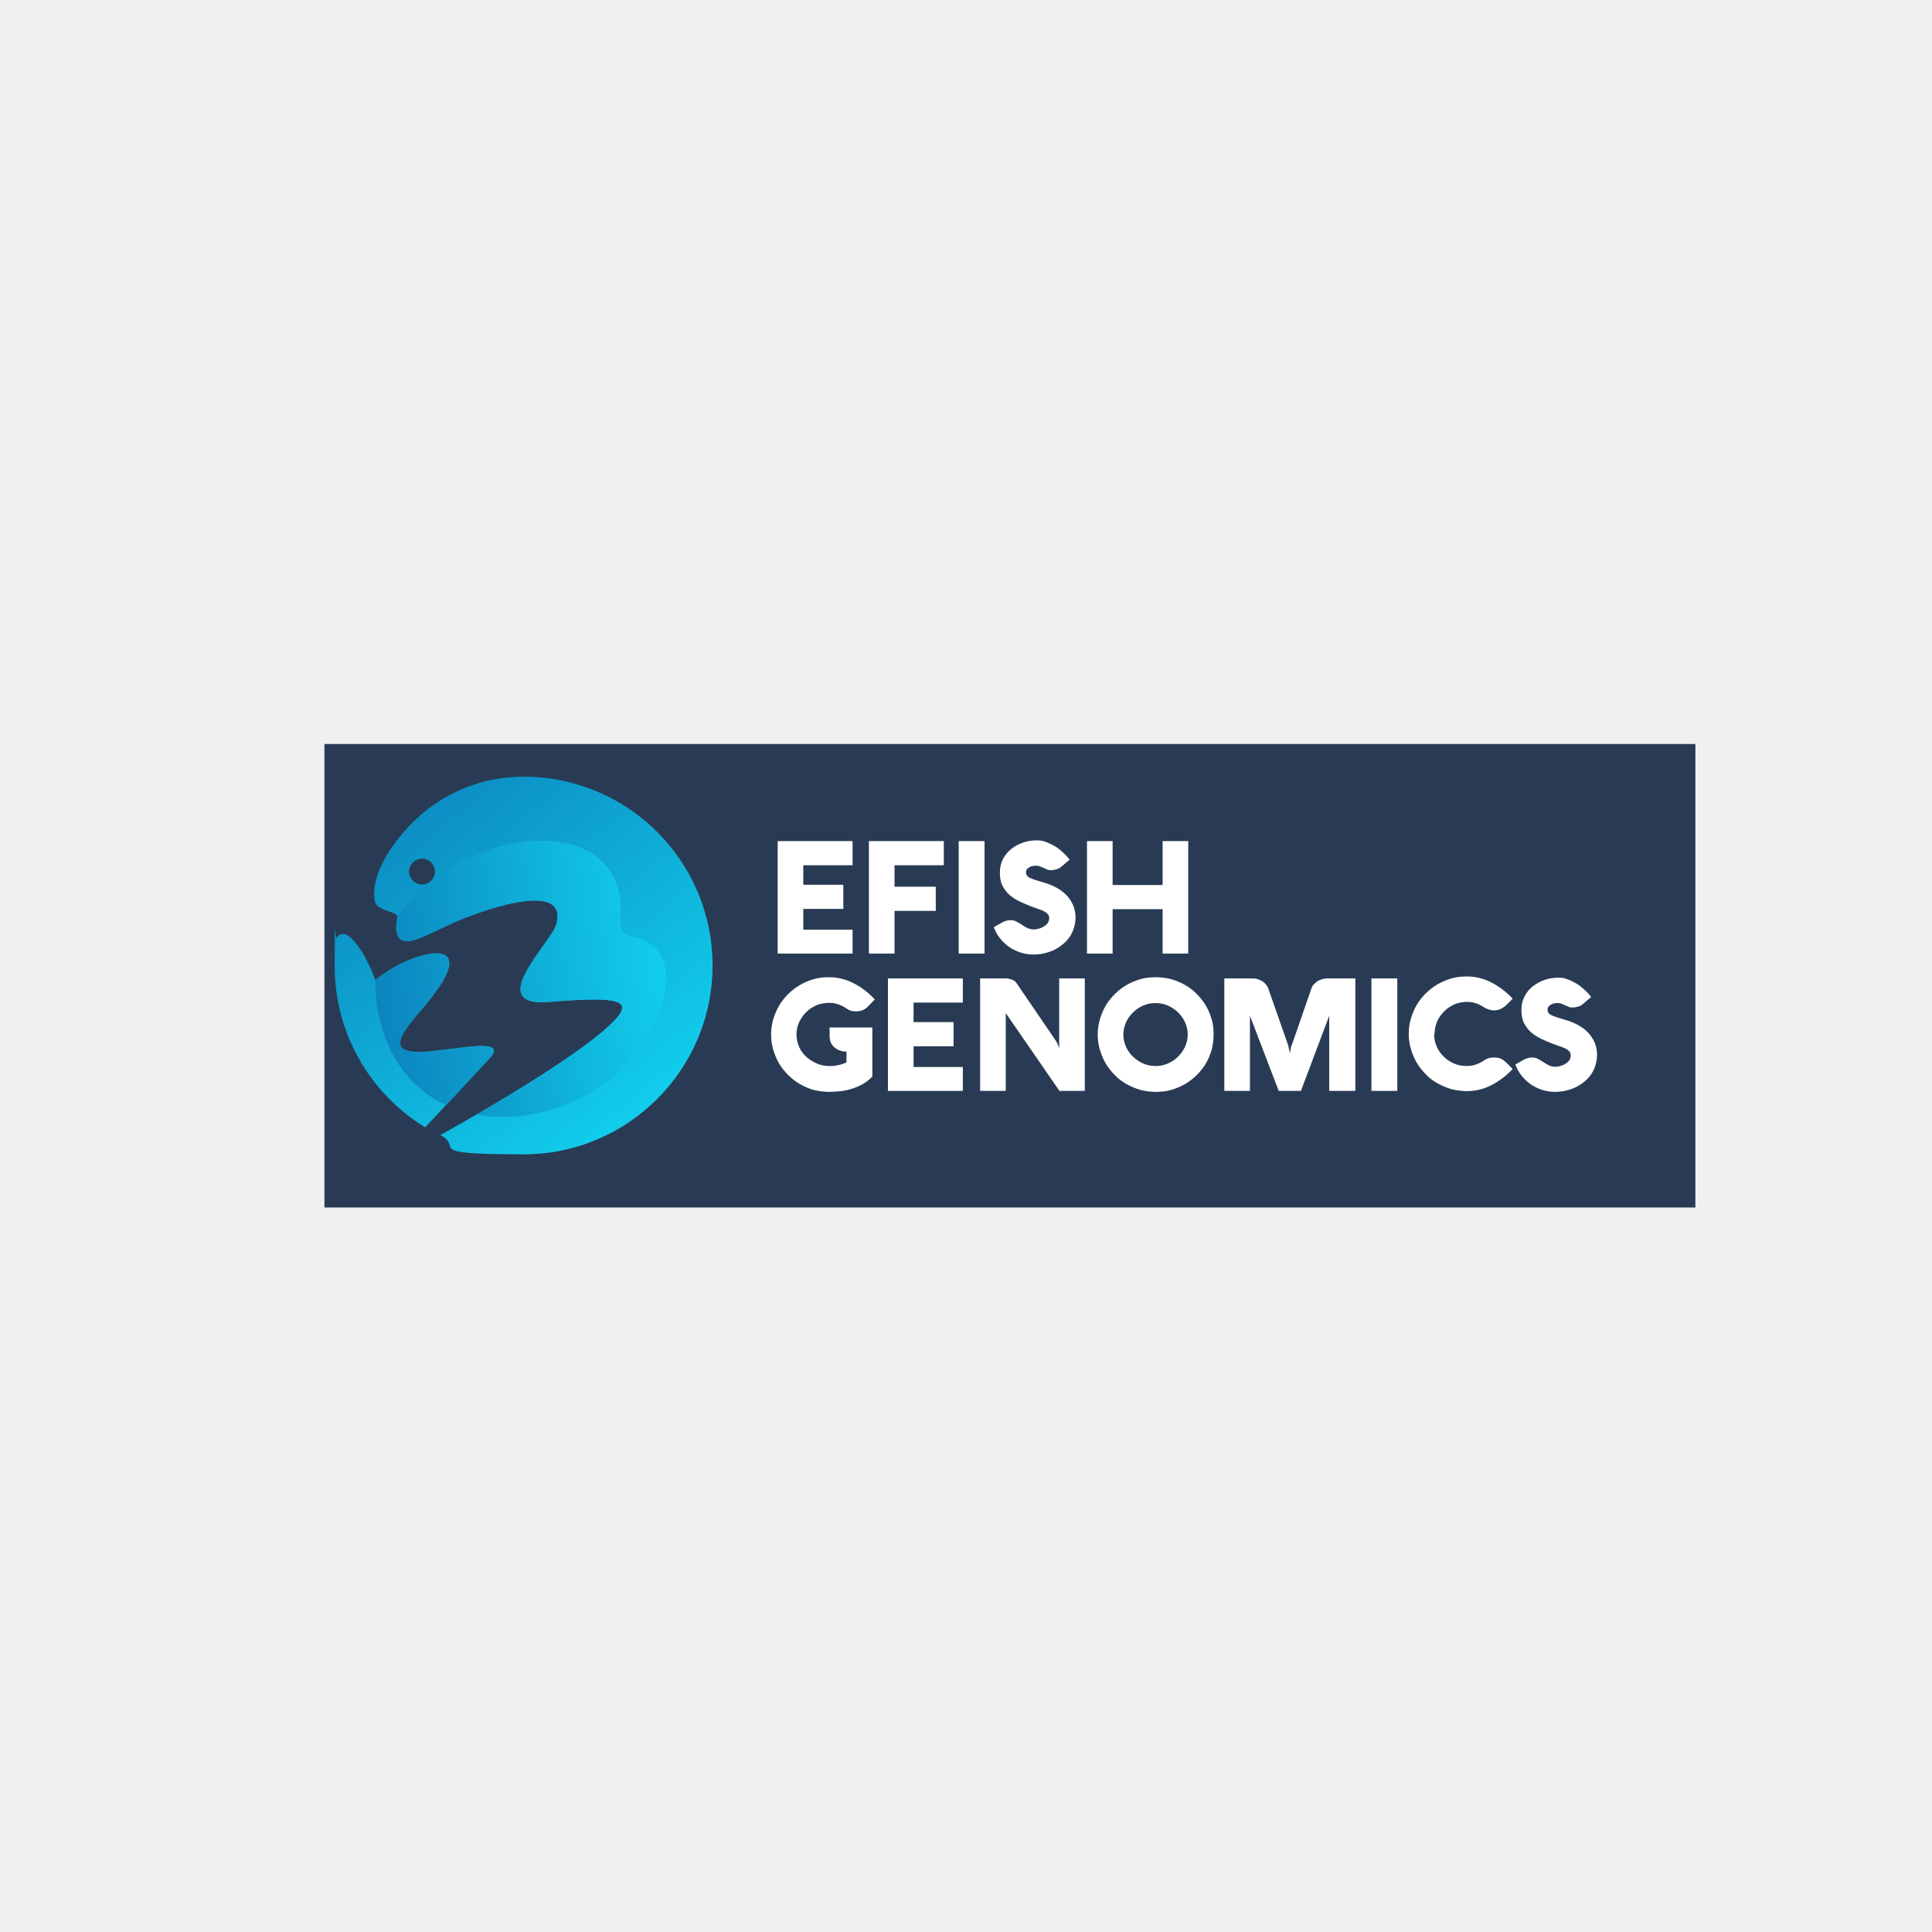
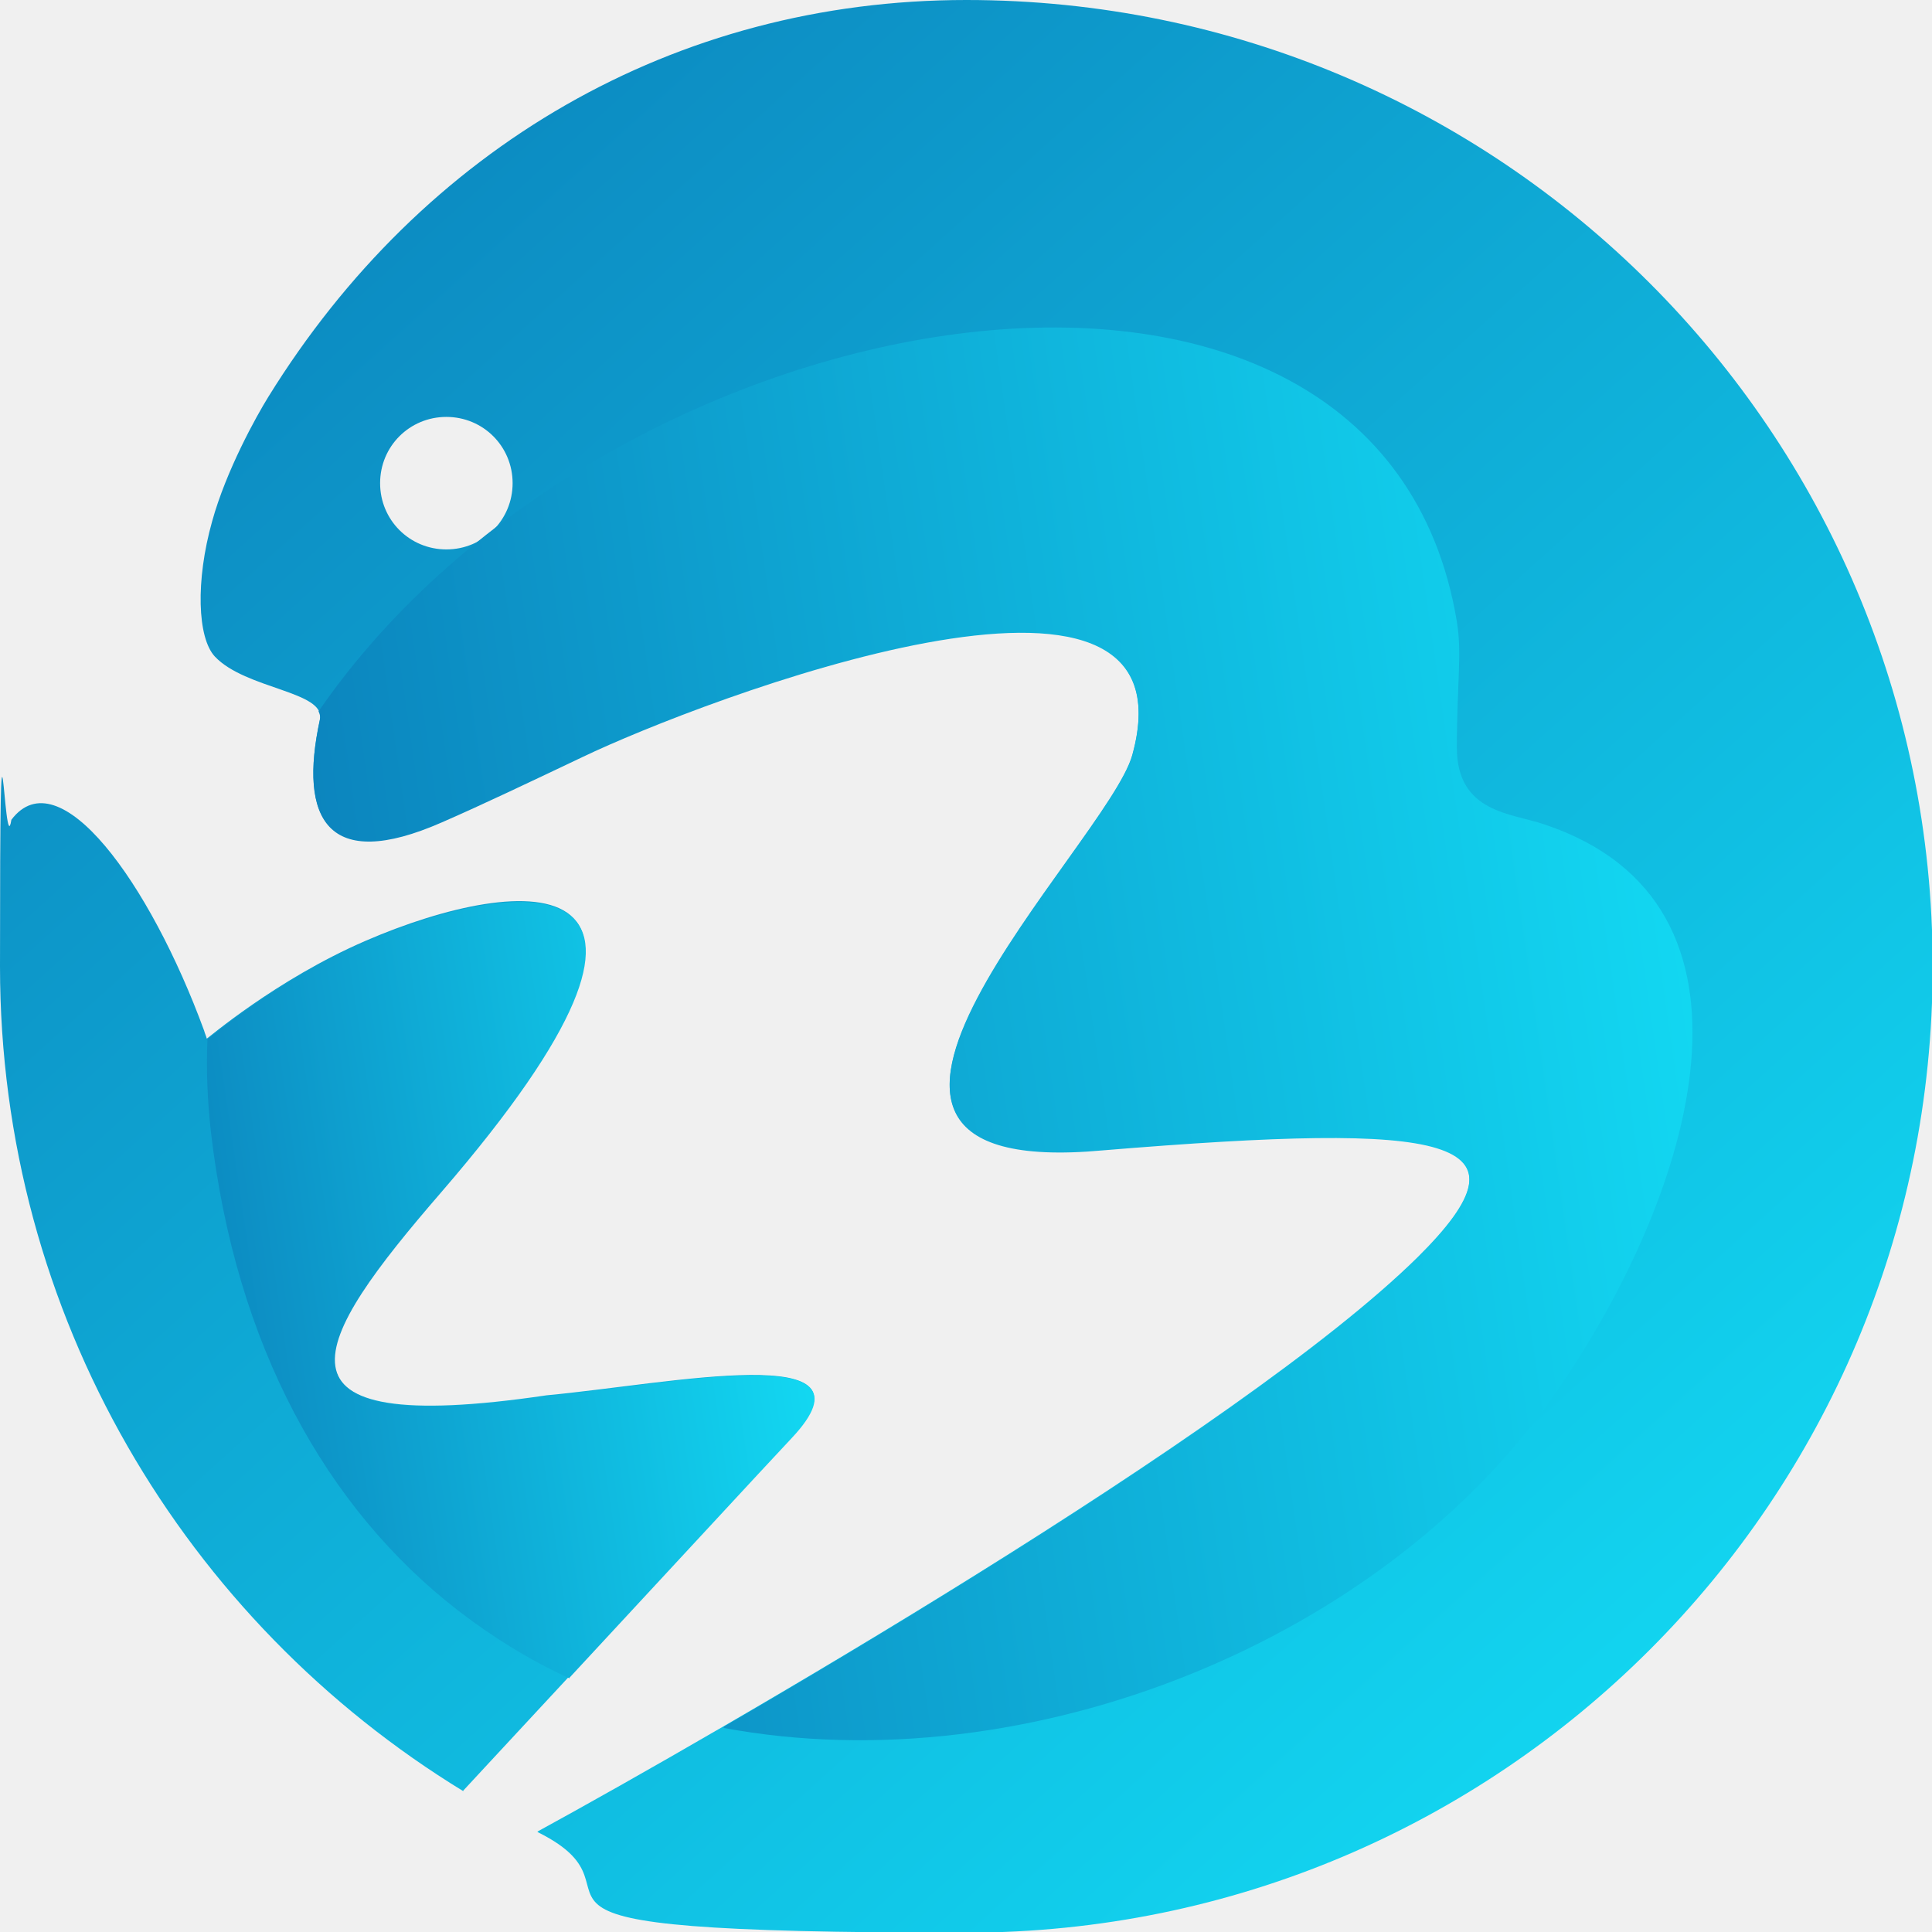
- <svg xmlns="http://www.w3.org/2000/svg" id="Layer_1" version="1.1" viewBox="0 0 792 792">
+ <svg xmlns="http://www.w3.org/2000/svg" id="Layer_1" version="1.1" viewBox="0 0 288.7 288.7">
  <defs>
    <style>
-       .st0, .st1 {
+       .st0 {
+         fill: url(#linear-gradient2);
+       }
+ 
+       .st1 {
+         fill: url(#linear-gradient1);
+       }
+ 
+       .st2 {
+         fill: url(#linear-gradient);
+       }
+ 
+       .st3 {
+         clip-path: url(#clippath-1);
+       }
+ 
+       .st4 {
+         clip-path: url(#clippath-2);
+       }
+ 
+       .st5 {
+         clip-rule: evenodd;
        fill: none;
      }

-       .st2 {
-         fill: url(#linear-gradient1);
-       }
- 
-       .st3 {
-         fill: url(#linear-gradient);
-       }
- 
-       .st4 {
-         clip-path: url(#clippath-1);
-       }
- 
-       .st5 {
-         clip-path: url(#clippath-2);
-       }
- 
      .st6 {
-         fill: #fff;
-       }
- 
-       .st1 {
-         clip-rule: evenodd;
-       }
- 
-       .st7 {
-         fill: #293b54;
-       }
- 
-       .st8 {
        clip-path: url(#clippath);
      }
    </style>
    <clipPath id="clippath">
-       <rect class="st0" x="133" y="305" width="562" height="190" />
+       <path class="st5" d="M69.3,267.7C27.7,242.3,0,196.6,0,144.4s.6-14.8,1.7-21.9c7.1-9.4,20.7,9.4,28.8,31.5.1.4.3.8.4,1.2,0,.1,10.3-8.8,23.7-14.6,23.8-10.3,54.2-12.4,11.2,37.5-19.2,22.2-28.2,36.9,15.9,30.4,18.3-1.7,50.6-8.5,36.5,6.3-6.1,6.4-27.7,29.9-45.2,48.7-1.2,1.3-2.5,2.7-3.8,4.1ZM66.7,62.3c5.5,0,9.9,4.4,9.9,9.9s-4.4,9.9-9.9,9.9-9.9-4.4-9.9-9.9,4.4-9.9,9.9-9.9ZM80.3,273.7c26.9-14.7,105-59.7,131.5-85.8,18.2-18,5.2-20.4-47-16.1-52.2,4.8.7-45.6,4.4-59,10.2-36.9-64.8-8.1-82.1.2-7.8,3.7-14.9,7.1-21.1,9.8-17.1,7.5-21.4-.5-18.2-15.3.9-4.2-11.1-4.5-15.7-9.4-2.6-2.8-2.9-11.3-.4-20.2,2.1-7.6,6.6-15.7,8.4-18.6C63.1,22.1,100.8,0,144.4,0c79.7,0,144.4,64.6,144.4,144.4s-64.6,144.4-144.4,144.4-44.7-5.4-64-15Z" />
    </clipPath>
+     <linearGradient id="linear-gradient" x1="-251.5" y1="539.7" x2="-250.8" y2="539.7" gradientTransform="translate(299944.2 139476.4) rotate(90) scale(554.8 555.5)" gradientUnits="userSpaceOnUse">
+       <stop offset="0" stop-color="#0b7db9" />
+       <stop offset="1" stop-color="#13e0f7" />
+     </linearGradient>
    <clipPath id="clippath-1">
-       <path class="st1" d="M174.4,462.2c-22.3-13.6-37.2-38.1-37.2-66.2s.3-7.9.9-11.8c3.8-5.1,11.1,5.1,15.5,16.9,0,.2.2.4.2.7,0,0,5.5-4.7,12.7-7.8,12.8-5.6,29.1-6.6,6,20.1-10.3,11.9-15.1,19.8,8.5,16.3,9.8-.9,27.1-4.6,19.6,3.4-3.2,3.4-14.9,16.1-24.2,26.1-.7.7-1.4,1.5-2.1,2.2ZM173,352c2.9,0,5.3,2.4,5.3,5.3s-2.4,5.3-5.3,5.3-5.3-2.4-5.3-5.3,2.4-5.3,5.3-5.3ZM180.3,465.4c14.4-7.9,56.3-32,70.5-46,9.8-9.6,2.8-11-25.2-8.7-28,2.6.4-24.5,2.4-31.7,5.5-19.8-34.8-4.3-44,.1-4.2,2-8,3.8-11.3,5.2-9.2,4-11.5-.3-9.8-8.2.5-2.2-5.9-2.4-8.4-5-1.4-1.5-1.6-6-.2-10.9,1.1-4.1,3.5-8.4,4.5-10,12.4-19.9,32.6-31.8,55.9-31.8,42.8,0,77.4,34.7,77.4,77.4s-34.7,77.4-77.4,77.4-24-2.9-34.4-8Z" />
+       <path class="st5" d="M85.1,250.7h0c14.3-15.4,28.5-30.8,33.2-35.8,14-14.9-18.3-8-36.5-6.3-44.1,6.5-35.1-8.2-15.9-30.4,43-49.8,12.6-47.8-11.2-37.5-12.9,5.6-22.9,14-23.7,14.6-.2,4.5,0,9.1.5,13.7,3.7,32,17.2,56.4,37,71.7,5.2,4,10.7,7.4,16.6,10.1" />
    </clipPath>
-     <linearGradient id="linear-gradient" x1=".1" y1="791.4" x2=".9" y2="791.4" gradientTransform="translate(236050.7 249) rotate(90) scale(297.6 298)" gradientUnits="userSpaceOnUse">
+     <linearGradient id="linear-gradient1" x1="-251.6" y1="539.8" x2="-250.7" y2="539.8" gradientTransform="translate(30813.1 -79937.4) scale(122.4 148.4)" gradientUnits="userSpaceOnUse">
      <stop offset="0" stop-color="#0b7db9" />
      <stop offset="1" stop-color="#13e0f7" />
    </linearGradient>
    <clipPath id="clippath-2">
-       <path class="st1" d="M154.1,409.2c2,17.2,9.2,30.2,19.9,38.5,2.8,2.2,5.8,3.9,8.9,5.4,7.7-8.3,15.3-16.5,17.8-19.2,7.5-8-9.8-4.3-19.6-3.4-23.7,3.5-18.8-4.4-8.5-16.3,23.1-26.7,6.8-25.7-6-20.1-6.9,3-12.3,7.5-12.7,7.8,0,2.4,0,4.9.3,7.4ZM195.3,457c18.5-10.8,44.9-27,55.6-37.6,9.8-9.6,2.8-11-25.2-8.7-28,2.6.4-24.5,2.4-31.7,5.5-19.8-34.8-4.3-44,.1-4.2,2-8,3.8-11.3,5.2-9.2,4-11.5-.3-9.8-8.2,0-.3,0-.5,0-.7,3.5-5,7.8-9.5,12.6-13.5.6-.3,1.2-.8,1.7-1.3,28-21.4,71.8-23.6,77,7.6.4,2.6,0,4.8,0,10.1s4.4,5.3,7,6.1c18.9,6.3,12,29.3,1,45.4-13.7,20-42.4,31.6-66.9,27.1Z" />
+       <path class="st5" d="M108.2,258c34.6-20.1,83.7-50.4,103.6-70,18.2-18,5.2-20.4-47-16.1-52.2,4.8.7-45.6,4.4-59,10.2-36.9-64.8-8.1-82.1.2-7.8,3.7-14.9,7.1-21.1,9.8-17.1,7.5-21.4-.5-18.2-15.3.1-.5,0-.9-.2-1.3,43.7-63.5,158.6-83,170.1-13.4.8,4.9,0,9,0,18.8s8.2,9.8,13.1,11.5c35.3,11.8,22.5,54.7,1.9,84.6-25.6,37.3-79,58.9-124.6,50.4Z" />
    </clipPath>
-     <linearGradient id="linear-gradient1" x1="0" y1="791.5" x2="1" y2="791.5" gradientTransform="translate(141.9 -129425) scale(159.7 164)" gradientUnits="userSpaceOnUse">
+     <linearGradient id="linear-gradient2" x1="-251.6" y1="539.8" x2="-250.7" y2="539.8" gradientTransform="translate(66606.4 -158857.4) scale(264.6 294.6)" gradientUnits="userSpaceOnUse">
      <stop offset="0" stop-color="#0b7db9" />
      <stop offset="1" stop-color="#13e0f7" />
    </linearGradient>
  </defs>
-   <g class="st8">
-     <rect class="st7" width="792" height="792" />
-     <g>
-       <g class="st4">
-         <rect class="st3" x="105.5" y="286.8" width="218.3" height="218.3" transform="translate(-205.2 233) rotate(-40.3)" />
-       </g>
-       <g class="st5">
-         <rect class="st2" x="145.6" y="328.8" width="142.6" height="141" transform="translate(-54.3 34.7) rotate(-8.1)" />
-       </g>
-       <path class="st6" d="M460.5,424.1c0,1.8.4,3.5,1.1,5,.7,1.6,1.7,3,2.9,4.1,1.2,1.2,2.6,2.1,4.2,2.8,1.6.7,3.3,1,5,1s3.4-.3,5-1c1.6-.7,3-1.6,4.2-2.8,1.2-1.2,2.2-2.6,2.9-4.1.7-1.6,1.1-3.2,1.1-5s-.4-3.5-1.1-5c-.7-1.6-1.7-2.9-2.9-4.1-1.2-1.2-2.6-2.1-4.2-2.8-1.6-.7-3.3-1-5-1s-3.5.3-5,1c-1.6.7-3,1.6-4.2,2.8-1.2,1.2-2.2,2.5-2.9,4.1-.7,1.6-1.1,3.3-1.1,5M450,424.1c0-2.2.3-4.3.9-6.3.6-2,1.4-3.9,2.4-5.6,1-1.7,2.3-3.3,3.7-4.7,1.4-1.4,3-2.6,4.8-3.7,1.8-1,3.6-1.8,5.7-2.4,2-.6,4.1-.8,6.3-.8s4.3.3,6.3.8c2,.6,3.9,1.3,5.7,2.4,1.8,1,3.4,2.2,4.8,3.7,1.4,1.4,2.7,3,3.7,4.7,1,1.7,1.8,3.6,2.4,5.6.6,2,.8,4.1.8,6.3s-.3,4.2-.8,6.3c-.6,2-1.4,3.9-2.4,5.6-1,1.7-2.3,3.3-3.7,4.7-1.4,1.4-3,2.6-4.8,3.7-1.8,1-3.6,1.8-5.7,2.4-2,.6-4.1.8-6.3.8s-4.3-.3-6.3-.8c-2-.6-3.9-1.4-5.7-2.4-1.8-1-3.4-2.2-4.8-3.7-1.4-1.4-2.7-3-3.7-4.7-1-1.7-1.8-3.6-2.4-5.6-.6-2-.9-4.1-.9-6.3Z" />
-       <polygon class="st6" points="487.1 390.9 476.6 390.9 476.6 372.7 456.1 372.7 456.1 390.9 445.6 390.9 445.6 344.8 456.1 344.8 456.1 362.8 476.6 362.8 476.6 344.8 487.1 344.8 487.1 390.9" />
-       <path class="st6" d="M425,354.9c-.6,0-1.1,0-1.6.1-.5,0-1,.3-1.4.5-.4.2-.7.5-1,.8-.2.3-.4.7-.4,1.2,0,.7.2,1.2.5,1.6.3.4.9.7,1.6,1,.7.3,1.6.6,2.6.9,1,.3,2.3.7,3.6,1.1,1.8.6,3.4,1.3,4.9,2.2,1.5.9,2.7,1.9,3.8,3.1,1,1.2,1.8,2.5,2.4,3.9.6,1.5.9,3.1.9,4.9s-.5,4.3-1.4,6.1c-.9,1.9-2.2,3.5-3.8,4.8-1.6,1.3-3.4,2.4-5.5,3.1-2.1.7-4.2,1.1-6.4,1.1s-3.7-.3-5.4-.8c-1.7-.6-3.3-1.3-4.7-2.3-1.4-1-2.7-2.2-3.8-3.6-1.1-1.4-1.9-2.9-2.5-4.5l3.3-1.9c.5-.3,1.1-.5,1.7-.7.6-.2,1.2-.3,1.8-.3.9,0,1.8.2,2.5.6.7.4,1.5.8,2.2,1.3.7.5,1.4.9,2.2,1.3.8.4,1.6.6,2.6.6s1.4-.1,2.1-.3c.8-.2,1.5-.5,2.1-.9.7-.4,1.2-.9,1.6-1.4.4-.6.6-1.2.6-2s-.2-1.3-.6-1.7c-.4-.5-.9-.8-1.6-1.2-.7-.3-1.5-.6-2.3-.9-.9-.3-1.8-.6-2.8-1-1.6-.6-3.2-1.3-4.7-2-1.5-.7-2.9-1.6-4.1-2.6-1.2-1-2.2-2.3-3-3.8-.8-1.5-1.1-3.3-1.1-5.5s.4-3.9,1.3-5.6c.8-1.6,2-3,3.4-4.1,1.4-1.1,3-2,4.8-2.6,1.8-.6,3.6-.9,5.5-.9s2.7.2,4,.7c1.3.5,2.5,1.1,3.7,1.8,1.2.7,2.2,1.6,3.2,2.5,1,.9,1.9,1.9,2.7,2.9l-3.2,2.7c-.6.6-1.3,1-2,1.2-.7.2-1.5.4-2.3.4s-1.3,0-1.8-.3c-.5-.2-1-.4-1.4-.6s-.9-.4-1.4-.6c-.5-.2-.9-.3-1.5-.3" />
-       <rect class="st6" x="393" y="344.8" width="10.6" height="46.1" />
-       <polygon class="st6" points="383.6 363.5 383.6 373.4 366.7 373.4 366.7 390.9 356.2 390.9 356.2 344.8 386.9 344.8 386.9 354.7 366.7 354.7 366.7 363.5 383.6 363.5" />
-       <polygon class="st6" points="349.5 390.9 318.8 390.9 318.8 344.8 349.5 344.8 349.5 354.7 329.3 354.7 329.3 362.7 345.7 362.7 345.7 372.6 329.3 372.6 329.3 381.1 349.5 381.1 349.5 390.9" />
-       <path class="st6" d="M638.8,411.2c-.6,0-1.1,0-1.6.1s-1,.3-1.4.5c-.4.2-.7.5-1,.8-.2.3-.4.7-.4,1.2,0,.7.2,1.2.5,1.6.3.4.9.7,1.6,1,.7.3,1.6.6,2.6.9,1,.3,2.3.7,3.6,1.1,1.8.6,3.4,1.3,4.9,2.2,1.5.9,2.7,1.9,3.8,3.1,1,1.2,1.8,2.5,2.4,3.9.6,1.5.9,3.1.9,4.9s-.5,4.3-1.4,6.1c-.9,1.9-2.2,3.5-3.8,4.8-1.6,1.3-3.4,2.4-5.5,3.1-2.1.7-4.2,1.1-6.4,1.1s-3.7-.3-5.4-.8c-1.7-.6-3.3-1.3-4.7-2.3-1.4-1-2.7-2.2-3.8-3.6-1.1-1.4-1.9-2.9-2.5-4.5l3.3-1.9c.5-.3,1.1-.5,1.7-.7.6-.2,1.2-.3,1.8-.3.9,0,1.8.2,2.5.6.7.4,1.5.8,2.2,1.3s1.4.9,2.2,1.3c.8.4,1.6.6,2.6.6s1.4-.1,2.1-.3c.8-.2,1.5-.5,2.1-.9.7-.4,1.2-.9,1.6-1.4.4-.6.6-1.2.6-2s-.2-1.3-.6-1.7c-.4-.5-.9-.8-1.6-1.2-.7-.3-1.5-.6-2.3-.9-.9-.3-1.8-.6-2.8-1-1.6-.6-3.2-1.3-4.7-2-1.5-.7-2.9-1.6-4.1-2.6-1.2-1-2.2-2.3-3-3.8-.8-1.5-1.1-3.3-1.1-5.5s.4-3.9,1.3-5.6c.8-1.6,2-3,3.4-4.1,1.4-1.1,3-2,4.8-2.6,1.8-.6,3.6-.9,5.5-.9s2.7.2,4,.7c1.3.5,2.5,1.1,3.7,1.8,1.2.7,2.2,1.6,3.2,2.5,1,.9,1.9,1.9,2.7,2.9l-3.2,2.7c-.6.6-1.3,1-2,1.2-.7.2-1.5.4-2.3.4s-1.3,0-1.8-.3c-.5-.2-1-.4-1.4-.6-.4-.2-.9-.4-1.4-.6-.5-.2-.9-.3-1.5-.3" />
-       <path class="st6" d="M587.9,424.1c0,1.8.4,3.5,1.1,5,.7,1.6,1.7,3,2.9,4.1,1.2,1.2,2.6,2.1,4.2,2.8,1.6.7,3.3,1,5,1s2.7-.2,3.9-.6c1.2-.4,2.3-1,3.4-1.7,1.1-.8,2.4-1.2,3.9-1.2s2.1.2,2.9.5,1.5.9,2.2,1.5l2.7,2.7c-1.3,1.4-2.7,2.7-4.2,3.8-1.5,1.1-3,2.1-4.6,2.9-1.6.8-3.2,1.4-4.9,1.8-1.7.4-3.4.6-5.1.6s-4.3-.3-6.3-.8c-2-.6-3.9-1.4-5.7-2.4-1.8-1-3.4-2.2-4.8-3.7-1.4-1.4-2.7-3-3.7-4.7-1-1.7-1.8-3.6-2.4-5.6-.6-2-.9-4.1-.9-6.3s.3-4.3.9-6.3c.6-2,1.4-3.9,2.4-5.6,1-1.7,2.3-3.3,3.7-4.7,1.4-1.4,3-2.6,4.8-3.7,1.8-1,3.6-1.8,5.7-2.4,2-.6,4.1-.8,6.3-.8s3.4.2,5.1.6c1.7.4,3.3,1,4.9,1.8,1.6.8,3.1,1.8,4.6,2.9,1.5,1.1,2.9,2.4,4.2,3.8l-2.7,2.7c-.6.6-1.4,1.1-2.2,1.5-.8.4-1.8.6-2.8.6s-2.7-.4-3.9-1.2c-1.1-.7-2.2-1.3-3.4-1.7-1.2-.4-2.5-.6-3.8-.6s-3.5.3-5,1c-1.6.7-3,1.6-4.2,2.8-1.2,1.2-2.2,2.5-2.9,4.1-.7,1.6-1.1,3.3-1.1,5" />
-       <rect class="st6" x="562.2" y="401.1" width="10.6" height="46.1" />
-       <path class="st6" d="M555.4,447.2h-10.5v-30.8l-11.6,30.8h-9.1l-11.8-30.8v30.8h-10.5v-46.1h11.5c.7,0,1.4,0,2.1.3.7.2,1.3.5,1.9.8.6.4,1.1.8,1.5,1.3.4.5.8,1.1,1,1.7l8.1,23.1c.1.3.2.7.3,1.2,0,.4.2.8.3,1.2,0,.5.2.9.2,1.4,0-.5,0-.9.2-1.4,0-.4.1-.8.2-1.2,0-.4.2-.8.4-1.2l8-23.1c.2-.6.5-1.2,1-1.7.5-.5,1-.9,1.5-1.3.6-.3,1.2-.6,1.9-.8.7-.2,1.4-.3,2.1-.3h11.5v46.1Z" />
-       <path class="st6" d="M444.8,447.2h-10.5l-22-31.9v31.9h-10.5v-46.1h10.4c1,0,1.9.2,2.7.5.8.3,1.4.8,1.8,1.4l16.1,23.6c.2.3.4.7.6,1.1.2.4.3.8.5,1.1.1.4.2.7.3.9,0,.3,0,.4,0,.5v-29.1h10.5v46.1Z" />
-       <polygon class="st6" points="394.7 447.2 364 447.2 364 401.1 394.7 401.1 394.7 411 374.5 411 374.5 419 390.9 419 390.9 428.9 374.5 428.9 374.5 437.4 394.7 437.4 394.7 447.2" />
-       <path class="st6" d="M357.6,421.3v20c-1.2,1.3-2.5,2.3-3.9,3.1-1.4.8-2.9,1.4-4.4,1.9-1.5.5-3.1.8-4.7,1-1.6.2-3.2.3-4.8.3s-4.3-.3-6.3-.8c-2-.6-3.9-1.4-5.6-2.4-1.7-1-3.3-2.2-4.8-3.7-1.4-1.4-2.7-3-3.7-4.7-1-1.7-1.8-3.6-2.4-5.6-.6-2-.9-4.1-.9-6.3s.3-4.3.9-6.3c.6-2,1.4-3.9,2.4-5.6,1-1.7,2.3-3.3,3.7-4.7,1.4-1.4,3-2.6,4.8-3.7,1.7-1,3.6-1.8,5.6-2.4,2-.6,4.1-.8,6.3-.8s3.4.2,5.1.6c1.7.4,3.3,1,4.9,1.8,1.6.8,3.1,1.7,4.6,2.9,1.5,1.1,2.9,2.4,4.2,3.8l-2.7,2.8c-1.3,1.4-3,2.1-5,2.1s-2.7-.4-3.9-1.2c-1.1-.7-2.2-1.3-3.4-1.7-1.2-.4-2.5-.6-3.8-.6s-3.5.3-5.1,1c-1.6.7-3,1.6-4.2,2.8-1.2,1.2-2.1,2.5-2.9,4.1-.7,1.6-1.1,3.3-1.1,5s.4,3.6,1.1,5.2c.7,1.6,1.7,2.9,3,4.1,1.2,1.1,2.7,2,4.3,2.7,1.6.7,3.3,1,5.1,1s2.4-.1,3.7-.4c1.2-.2,2.3-.6,3.3-1.1v-4.4c-1,0-2-.2-2.8-.5-.9-.3-1.6-.8-2.2-1.3-.6-.5-1.1-1.2-1.4-1.9-.3-.7-.5-1.6-.5-2.5v-3.7h17.5Z" />
-     </g>
+   <g class="st6">
+     <rect class="st2" x="-59.1" y="-59.1" width="406.9" height="406.9" transform="translate(-59.1 127.7) rotate(-40.3)" />
+   </g>
+   <g class="st3">
+     <rect class="st1" x="22.6" y="121.7" width="117.8" height="135.6" transform="translate(-26 13.4) rotate(-8.1)" />
+   </g>
+   <g class="st4">
+     <rect class="st0" x="28.5" y="8.8" width="253.7" height="272.2" transform="translate(-18.9 23.4) rotate(-8.1)" />
  </g>
</svg>
